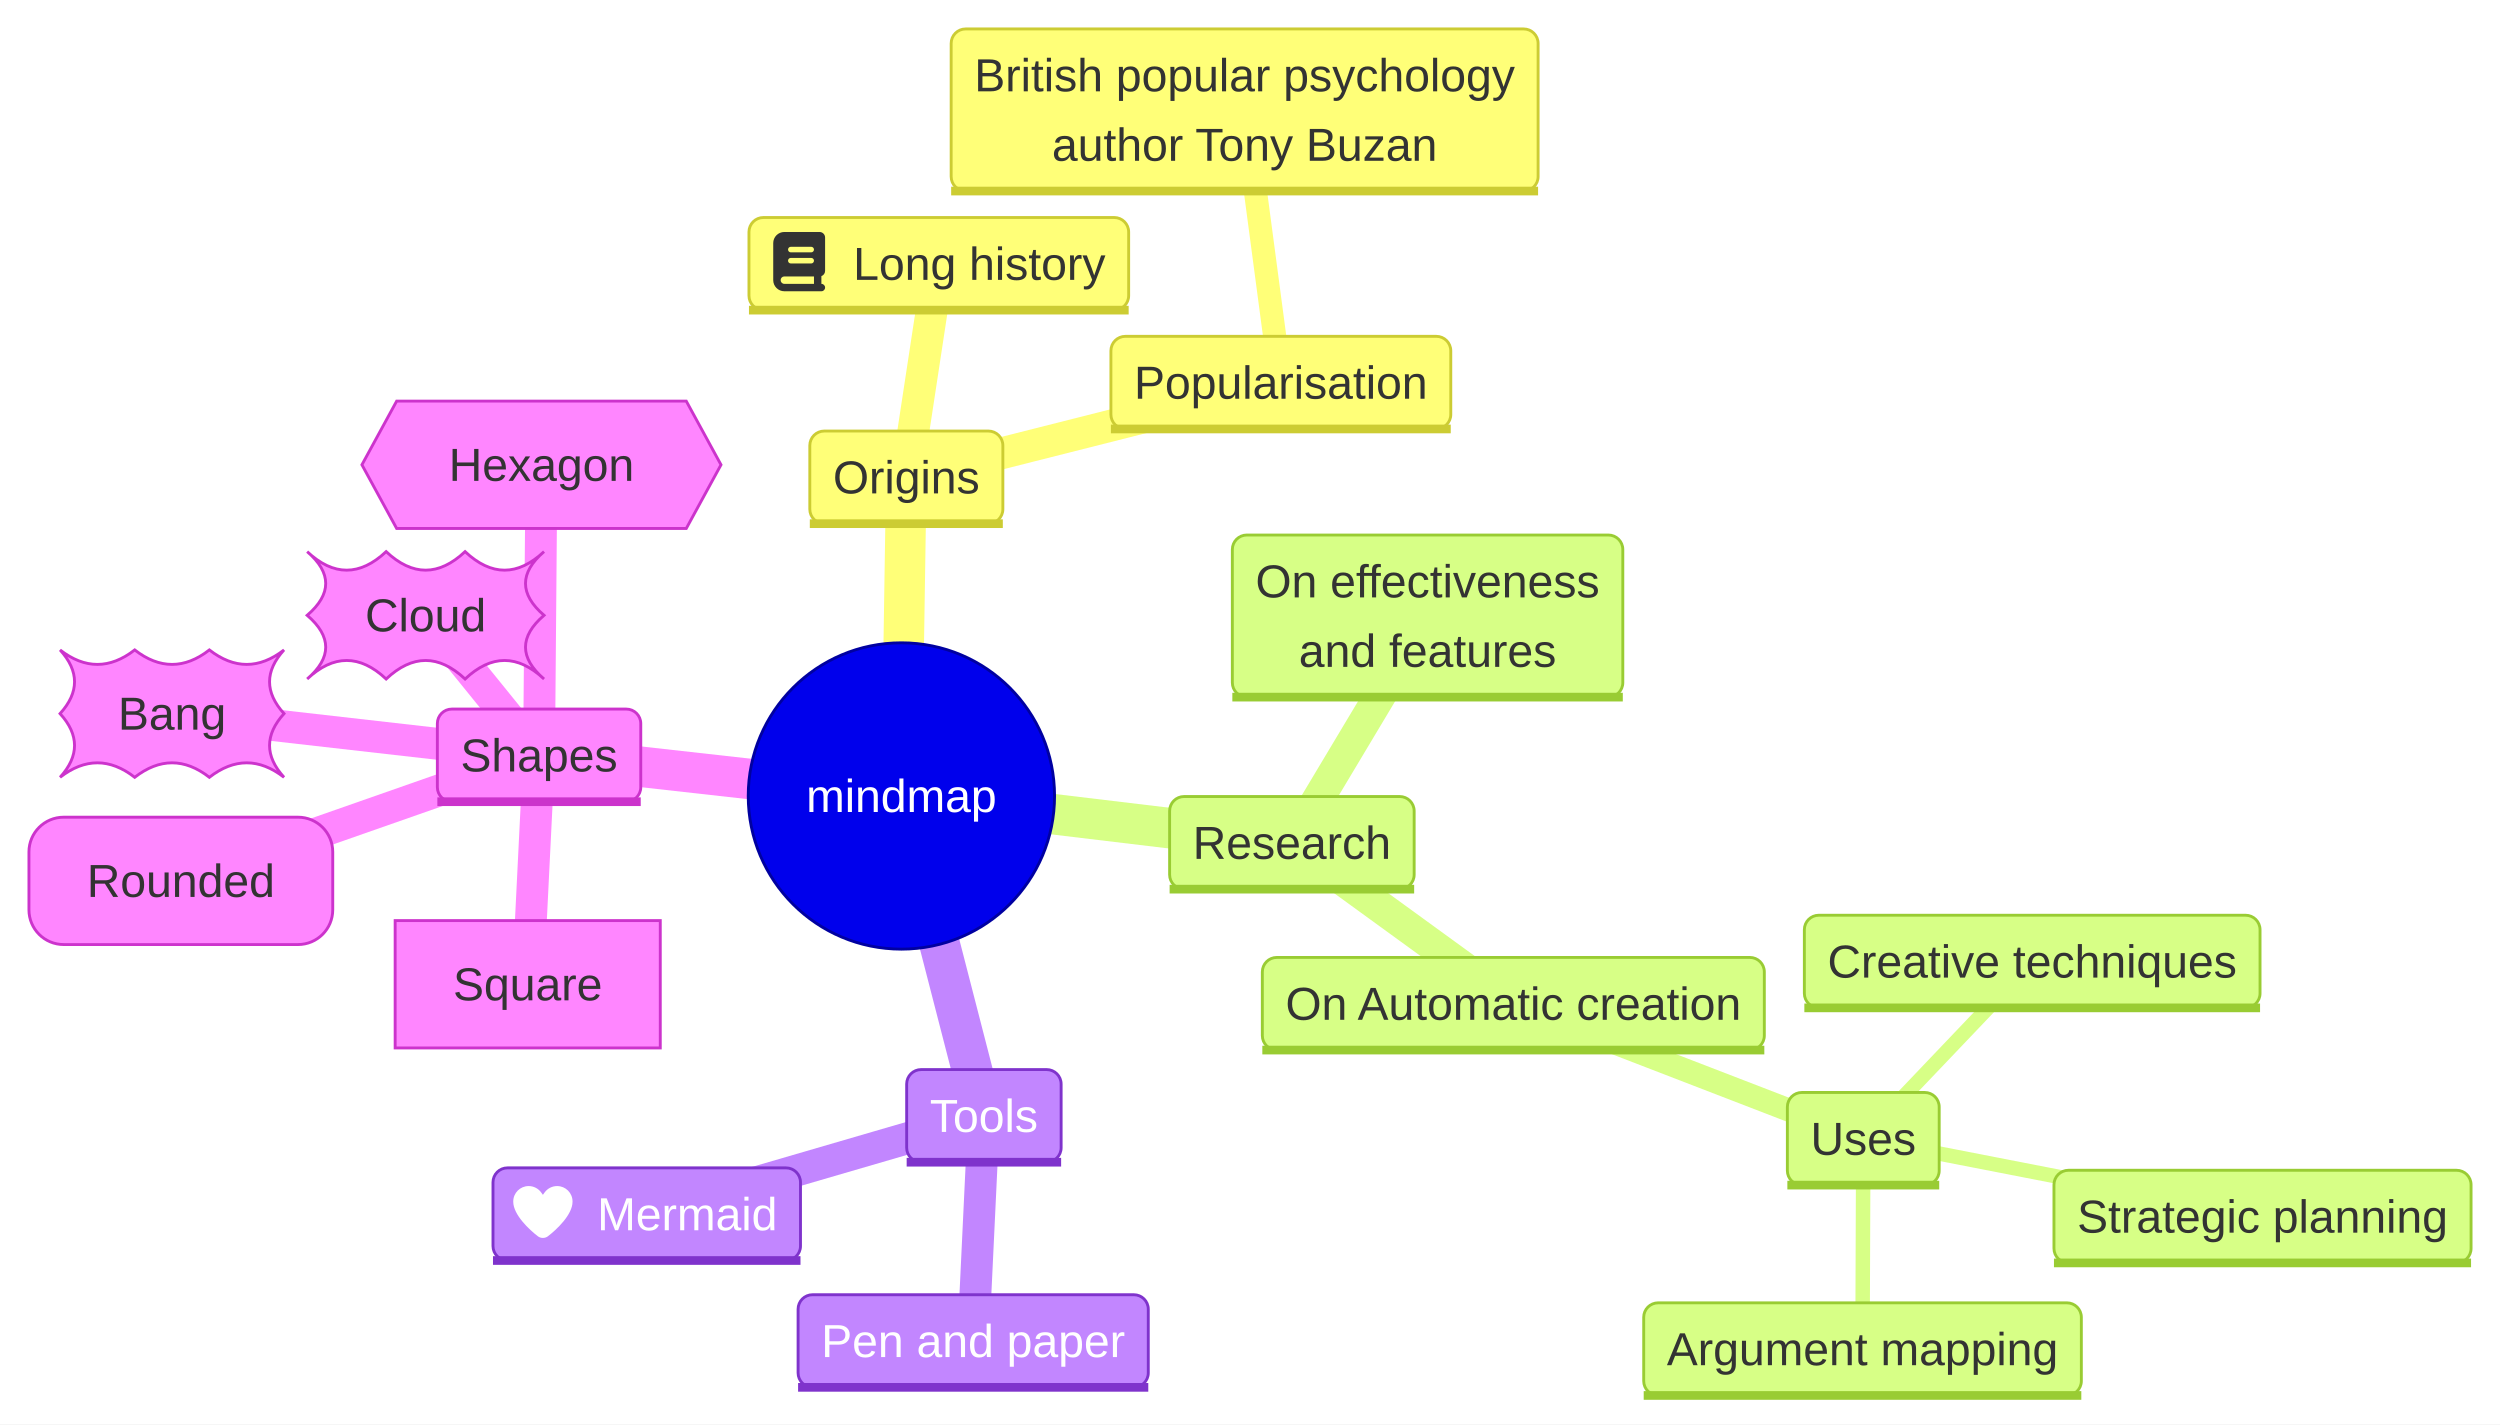
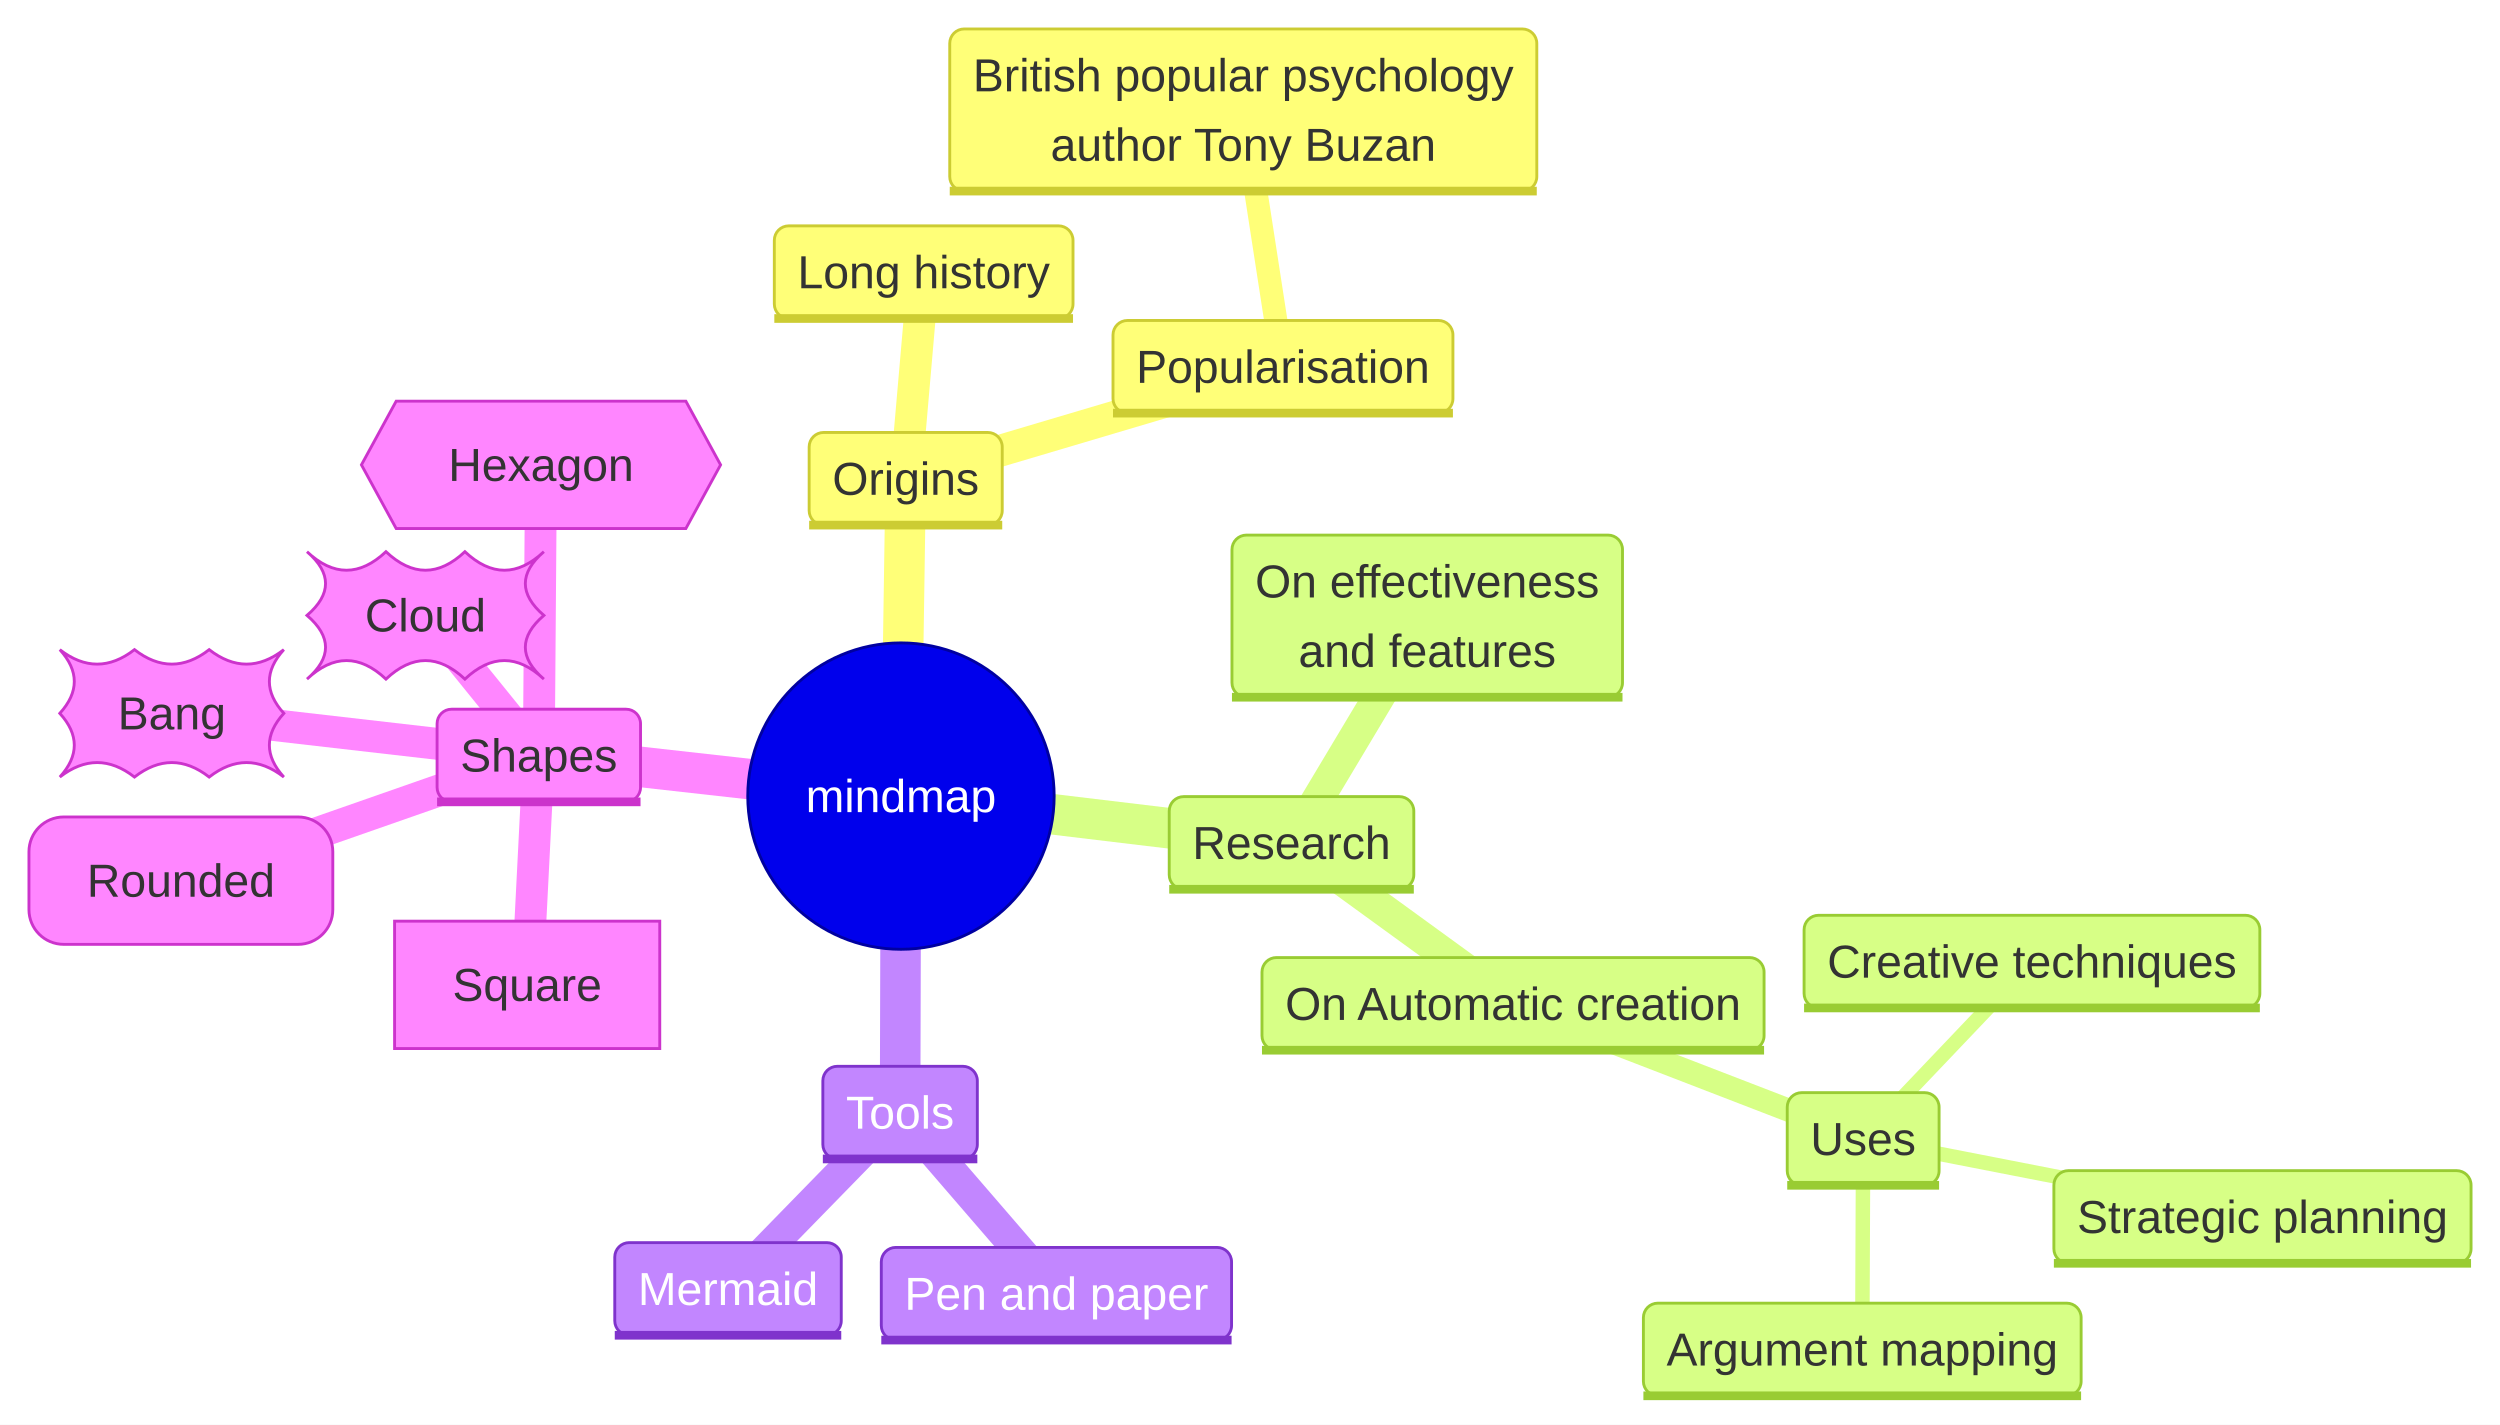
- <svg xmlns="http://www.w3.org/2000/svg" id="mermaid" class="mindmap" width="863.66" height="492.08" viewBox="-311.4 -274.98 863.66 492.08" role="graphics-document document" aria-roledescription="mindmap">
+ <svg xmlns="http://www.w3.org/2000/svg" id="mermaid" class="mindmap" width="863.5" height="492.11" viewBox="-311.19 -274.97 863.5 492.11" role="graphics-document document" aria-roledescription="mindmap">
  <style>#mermaid{font-family:"trebuchet ms",verdana,arial,sans-serif;font-size:16px;fill:#333;}#mermaid .mt{font-size:16px;}#mermaid .me{fill:none;}#mermaid .ic{fill:#fff;stroke:#333;stroke-width:1px;}#mermaid .ict{font-size:11px;font-weight:bold;fill:#333;}</style>
-   <rect x="-311.4" y="-274.98" width="863.66" height="492.08" fill="white" />
-   <path class="me" stroke="#ffff78" stroke-width="14" d="M0,0L1.7,-110.07" />
-   <path class="me" stroke="#ffff78" stroke-width="11" d="M1.7,-110.07L12.93,-183.84" />
-   <path class="me" stroke="#ffff78" stroke-width="11" d="M1.7,-110.07L131.08,-142.79" />
-   <path class="me" stroke="#ffff78" stroke-width="8" d="M131.08,-142.79L118.57,-236.98" />
-   <path class="me" stroke="#d7ff86" stroke-width="14" d="M0,0L134.9,16.19" />
-   <path class="me" stroke="#d7ff86" stroke-width="11" d="M134.9,16.19L181.77,-62.15" />
-   <path class="me" stroke="#d7ff86" stroke-width="11" d="M134.9,16.19L211.4,71.78" />
-   <path class="me" stroke="#d7ff86" stroke-width="8" d="M211.4,71.78L332.3,118.43" />
-   <path class="me" stroke="#d7ff86" stroke-width="5" d="M332.3,118.43L390.65,57.2" />
-   <path class="me" stroke="#d7ff86" stroke-width="5" d="M332.3,118.43L470.22,145.31" />
-   <path class="me" stroke="#d7ff86" stroke-width="5" d="M332.3,118.43L332.03,191.1" />
-   <path class="me" stroke="#c286ff" stroke-width="14" d="M0,0L28.5,110.52" />
-   <path class="me" stroke="#c286ff" stroke-width="11" d="M28.5,110.52L24.8,188.3" />
-   <path class="me" stroke="#c286ff" stroke-width="11" d="M28.5,110.52L-87.97,144.48" />
-   <path class="me" stroke="#ff86ff" stroke-width="14" d="M0,0L-125.18,-14.02" />
-   <path class="me" stroke="#ff86ff" stroke-width="11" d="M-125.18,-14.02L-129.09,65.05" />
-   <path class="me" stroke="#ff86ff" stroke-width="11" d="M-125.18,-14.02L-248.92,29.33" />
-   <path class="me" stroke="#ff86ff" stroke-width="11" d="M-125.18,-14.02L-251.96,-28.45" />
-   <path class="me" stroke="#ff86ff" stroke-width="11" d="M-125.18,-14.02L-164.37,-62.41" />
-   <path class="me" stroke="#ff86ff" stroke-width="11" d="M-125.18,-14.02L-124.34,-114.41" />
+   <rect x="-311.19" y="-274.97" width="863.5" height="492.11" fill="white" />
+   <path class="me" stroke="#ffff78" stroke-width="14" d="M0,0L1.64,-109.6" />
+   <path class="me" stroke="#ffff78" stroke-width="11" d="M1.64,-109.6L7.85,-180.96" />
+   <path class="me" stroke="#ffff78" stroke-width="11" d="M1.64,-109.6L131.94,-148.28" />
+   <path class="me" stroke="#ffff78" stroke-width="8" d="M131.94,-148.28L118.23,-236.97" />
+   <path class="me" stroke="#d7ff86" stroke-width="14" d="M0,0L134.9,16.18" />
+   <path class="me" stroke="#d7ff86" stroke-width="11" d="M134.9,16.18L181.77,-62.15" />
+   <path class="me" stroke="#d7ff86" stroke-width="11" d="M134.9,16.18L211.41,71.77" />
+   <path class="me" stroke="#d7ff86" stroke-width="8" d="M211.41,71.77L332.34,118.43" />
+   <path class="me" stroke="#d7ff86" stroke-width="5" d="M332.34,118.43L390.65,57.17" />
+   <path class="me" stroke="#d7ff86" stroke-width="5" d="M332.34,118.43L470.26,145.37" />
+   <path class="me" stroke="#d7ff86" stroke-width="5" d="M332.34,118.43L332.03,191.14" />
+   <path class="me" stroke="#c286ff" stroke-width="14" d="M0,0L-0.3,109.33" />
+   <path class="me" stroke="#c286ff" stroke-width="11" d="M-0.3,109.33L53.7,171.89" />
+   <path class="me" stroke="#c286ff" stroke-width="11" d="M-0.3,109.33L-59.74,170.23" />
+   <path class="me" stroke="#ff86ff" stroke-width="14" d="M0,0L-125.09,-14.01" />
+   <path class="me" stroke="#ff86ff" stroke-width="11" d="M-125.09,-14.01L-129.1,65.2" />
+   <path class="me" stroke="#ff86ff" stroke-width="11" d="M-125.09,-14.01L-248.71,29.21" />
+   <path class="me" stroke="#ff86ff" stroke-width="11" d="M-125.09,-14.01L-251.84,-28.58" />
+   <path class="me" stroke="#ff86ff" stroke-width="11" d="M-125.09,-14.01L-164.25,-62.41" />
+   <path class="me" stroke="#ff86ff" stroke-width="11" d="M-125.09,-14.01L-124.32,-114.41" />
  <g class="mindmap-node section--1" fill="#0000ec" stroke="#0000a0">
    <circle cx="0" cy="0" r="52.91" />
  </g>
  <text class="mt" fill="#fff" x="0" y="0" text-anchor="middle" dominant-baseline="central">mindmap</text>
  <g class="mindmap-node section-0" fill="#ffff78" stroke="#cccc33">
-     <rect x="-31.64" y="-126.07" width="66.69" height="32" rx="5" />
-     <line stroke-width="3" x1="-31.64" y1="-94.07" x2="35.04" y2="-94.07" />
+     <rect x="-31.71" y="-125.6" width="66.69" height="32" rx="5" />
+     <line stroke-width="3" x1="-31.71" y1="-93.6" x2="34.98" y2="-93.6" />
  </g>
-   <text class="mt" x="1.7" y="-110.07" text-anchor="middle" dominant-baseline="central">Origins</text>
+   <text class="mt" x="1.64" y="-109.6" text-anchor="middle" dominant-baseline="central">Origins</text>
  <g class="mindmap-node section-0" fill="#ffff78" stroke="#cccc33">
-     <rect x="-52.66" y="-199.84" width="131.17" height="32" rx="5" />
-     <line stroke-width="3" x1="-52.66" y1="-167.84" x2="78.51" y2="-167.84" />
+     <rect x="-43.74" y="-196.96" width="103.17" height="32" rx="5" />
+     <line stroke-width="3" x1="-43.74" y1="-164.96" x2="59.43" y2="-164.96" />
  </g>
-   <g class="icon">
-     <path class="mt" transform="translate(-44.28,-194.84) scale(0.04)" d="M384 512L96 512c-53 0-96-43-96-96L0 96C0 43 43 0 96 0L400 0c26.5 0 48 21.5 48 48l0 288c0 20.9-13.4 38.7-32 45.3l0 66.7c17.7 0 32 14.3 32 32s-14.3 32-32 32l-32 0zM96 384c-17.7 0-32 14.3-32 32s14.3 32 32 32l256 0 0-64-256 0zm32-232c0 13.3 10.7 24 24 24l176 0c13.3 0 24-10.7 24-24s-10.7-24-24-24l-176 0c-13.3 0-24 10.7-24 24zm24 72c-13.3 0-24 10.7-24 24s10.7 24 24 24l176 0c13.3 0 24-10.7 24-24s-10.7-24-24-24l-176 0z" />
+   <text class="mt" x="7.85" y="-180.96" text-anchor="middle" dominant-baseline="central">Long history</text>
+   <g class="mindmap-node section-0" fill="#ffff78" stroke="#cccc33">
+     <rect x="73.24" y="-164.28" width="117.41" height="32" rx="5" />
+     <line stroke-width="3" x1="73.24" y1="-132.28" x2="190.65" y2="-132.28" />
  </g>
-   <text class="mt" x="26.93" y="-183.84" text-anchor="middle" dominant-baseline="central">Long history</text>
+   <text class="mt" x="131.94" y="-148.28" text-anchor="middle" dominant-baseline="central">Popularisation</text>
  <g class="mindmap-node section-0" fill="#ffff78" stroke="#cccc33">
-     <rect x="72.38" y="-158.79" width="117.41" height="32" rx="5" />
-     <line stroke-width="3" x1="72.38" y1="-126.79" x2="189.78" y2="-126.79" />
+     <rect x="16.85" y="-264.97" width="202.77" height="56" rx="5" />
+     <line stroke-width="3" x1="16.85" y1="-208.97" x2="219.61" y2="-208.97" />
  </g>
-   <text class="mt" x="131.08" y="-142.79" text-anchor="middle" dominant-baseline="central">Popularisation</text>
-   <g class="mindmap-node section-0" fill="#ffff78" stroke="#cccc33">
-     <rect x="17.19" y="-264.98" width="202.77" height="56" rx="5" />
-     <line stroke-width="3" x1="17.19" y1="-208.98" x2="219.95" y2="-208.98" />
+   <text class="mt" x="118.23" y="-248.97" text-anchor="middle" dominant-baseline="central">British popular psychology</text>
+   <text class="mt" x="118.23" y="-224.97" text-anchor="middle" dominant-baseline="central">author Tony Buzan</text>
+   <g class="mindmap-node section-1" fill="#d7ff86" stroke="#99cc33">
+     <rect x="92.66" y="0.18" width="84.48" height="32" rx="5" />
+     <line stroke-width="3" x1="92.66" y1="32.18" x2="177.14" y2="32.18" />
  </g>
-   <text class="mt" x="118.57" y="-248.98" text-anchor="middle" dominant-baseline="central">British popular psychology</text>
-   <text class="mt" x="118.57" y="-224.98" text-anchor="middle" dominant-baseline="central">author Tony Buzan</text>
-   <g class="mindmap-node section-1" fill="#d7ff86" stroke="#99cc33">
-     <rect x="92.66" y="0.19" width="84.48" height="32" rx="5" />
-     <line stroke-width="3" x1="92.66" y1="32.19" x2="177.14" y2="32.19" />
-   </g>
-   <text class="mt" x="134.9" y="16.19" text-anchor="middle" dominant-baseline="central">Research</text>
+   <text class="mt" x="134.9" y="16.18" text-anchor="middle" dominant-baseline="central">Research</text>
  <g class="mindmap-node section-1" fill="#d7ff86" stroke="#99cc33">
    <rect x="114.33" y="-90.15" width="134.89" height="56" rx="5" />
    <line stroke-width="3" x1="114.33" y1="-34.15" x2="249.22" y2="-34.15" />
  </g>
  <text class="mt" x="181.77" y="-74.15" text-anchor="middle" dominant-baseline="central">On effectiveness</text>
  <text class="mt" x="181.77" y="-50.15" text-anchor="middle" dominant-baseline="central">and features</text>
  <g class="mindmap-node section-1" fill="#d7ff86" stroke="#99cc33">
-     <rect x="124.69" y="55.78" width="173.42" height="32" rx="5" />
-     <line stroke-width="3" x1="124.69" y1="87.78" x2="298.11" y2="87.78" />
+     <rect x="124.7" y="55.77" width="173.42" height="32" rx="5" />
+     <line stroke-width="3" x1="124.7" y1="87.77" x2="298.12" y2="87.77" />
  </g>
-   <text class="mt" x="211.4" y="71.78" text-anchor="middle" dominant-baseline="central">On Automatic creation</text>
+   <text class="mt" x="211.41" y="71.77" text-anchor="middle" dominant-baseline="central">On Automatic creation</text>
  <g class="mindmap-node section-1" fill="#d7ff86" stroke="#99cc33">
-     <rect x="306.07" y="102.43" width="52.45" height="32" rx="5" />
-     <line stroke-width="3" x1="306.07" y1="134.43" x2="358.53" y2="134.43" />
+     <rect x="306.12" y="102.43" width="52.45" height="32" rx="5" />
+     <line stroke-width="3" x1="306.12" y1="134.43" x2="358.57" y2="134.43" />
  </g>
-   <text class="mt" x="332.3" y="118.43" text-anchor="middle" dominant-baseline="central">Uses</text>
+   <text class="mt" x="332.34" y="118.43" text-anchor="middle" dominant-baseline="central">Uses</text>
  <g class="mindmap-node section-1" fill="#d7ff86" stroke="#99cc33">
-     <rect x="311.94" y="41.2" width="157.42" height="32" rx="5" />
-     <line stroke-width="3" x1="311.94" y1="73.2" x2="469.37" y2="73.2" />
+     <rect x="311.94" y="41.17" width="157.42" height="32" rx="5" />
+     <line stroke-width="3" x1="311.94" y1="73.17" x2="469.36" y2="73.17" />
  </g>
-   <text class="mt" x="390.65" y="57.2" text-anchor="middle" dominant-baseline="central">Creative techniques</text>
+   <text class="mt" x="390.65" y="57.17" text-anchor="middle" dominant-baseline="central">Creative techniques</text>
  <g class="mindmap-node section-1" fill="#d7ff86" stroke="#99cc33">
-     <rect x="398.17" y="129.31" width="144.09" height="32" rx="5" />
-     <line stroke-width="3" x1="398.17" y1="161.31" x2="542.26" y2="161.31" />
+     <rect x="398.22" y="129.37" width="144.09" height="32" rx="5" />
+     <line stroke-width="3" x1="398.22" y1="161.37" x2="542.31" y2="161.37" />
  </g>
-   <text class="mt" x="470.22" y="145.31" text-anchor="middle" dominant-baseline="central">Strategic planning</text>
+   <text class="mt" x="470.26" y="145.37" text-anchor="middle" dominant-baseline="central">Strategic planning</text>
  <g class="mindmap-node section-1" fill="#d7ff86" stroke="#99cc33">
-     <rect x="256.44" y="175.1" width="151.19" height="32" rx="5" />
-     <line stroke-width="3" x1="256.44" y1="207.1" x2="407.62" y2="207.1" />
+     <rect x="256.44" y="175.14" width="151.19" height="32" rx="5" />
+     <line stroke-width="3" x1="256.44" y1="207.14" x2="407.62" y2="207.14" />
  </g>
-   <text class="mt" x="332.03" y="191.1" text-anchor="middle" dominant-baseline="central">Argument mapping</text>
+   <text class="mt" x="332.03" y="191.14" text-anchor="middle" dominant-baseline="central">Argument mapping</text>
  <g class="mindmap-node section-2" fill="#c286ff" stroke="#7f33cc">
-     <rect x="1.82" y="94.52" width="53.36" height="32" rx="5" />
-     <line stroke-width="3" x1="1.82" y1="126.52" x2="55.18" y2="126.52" />
+     <rect x="-26.98" y="93.33" width="53.36" height="32" rx="5" />
+     <line stroke-width="3" x1="-26.98" y1="125.33" x2="26.38" y2="125.33" />
  </g>
-   <text class="mt" fill="#fff" x="28.5" y="110.52" text-anchor="middle" dominant-baseline="central">Tools</text>
+   <text class="mt" fill="#fff" x="-0.3" y="109.33" text-anchor="middle" dominant-baseline="central">Tools</text>
  <g class="mindmap-node section-2" fill="#c286ff" stroke="#7f33cc">
-     <rect x="-35.69" y="172.3" width="120.98" height="32" rx="5" />
-     <line stroke-width="3" x1="-35.69" y1="204.3" x2="85.29" y2="204.3" />
+     <rect x="-6.79" y="155.89" width="120.98" height="32" rx="5" />
+     <line stroke-width="3" x1="-6.79" y1="187.89" x2="114.2" y2="187.89" />
  </g>
-   <text class="mt" fill="#fff" x="24.8" y="188.3" text-anchor="middle" dominant-baseline="central">Pen and paper</text>
+   <text class="mt" fill="#fff" x="53.7" y="171.89" text-anchor="middle" dominant-baseline="central">Pen and paper</text>
  <g class="mindmap-node section-2 urgent large" fill="#c286ff" stroke="#7f33cc">
-     <rect x="-141.09" y="128.48" width="106.23" height="32" rx="5" />
-     <line stroke-width="3" x1="-141.09" y1="160.48" x2="-34.86" y2="160.48" />
+     <rect x="-98.85" y="154.23" width="78.23" height="32" rx="5" />
+     <line stroke-width="3" x1="-98.85" y1="186.23" x2="-20.62" y2="186.23" />
  </g>
-   <g class="icon">
-     <path class="mt" fill="#fff" transform="translate(-134.09,133.48) scale(0.04)" d="M241 87.1l15 20.7 15-20.7C296 52.5 336.2 32 378.9 32 452.4 32 512 91.6 512 165.1l0 2.6c0 112.2-139.9 242.5-212.9 298.2-12.4 9.4-27.6 14.1-43.1 14.1s-30.8-4.6-43.1-14.1C139.9 410.2 0 279.9 0 167.7l0-2.6C0 91.6 59.6 32 133.1 32 175.8 32 216 52.5 241 87.1z" />
+   <text class="mt" fill="#fff" x="-59.74" y="170.23" text-anchor="middle" dominant-baseline="central">Mermaid</text>
+   <g class="mindmap-node section-3" fill="#ff86ff" stroke="#cc33cc">
+     <rect x="-160.22" y="-30.01" width="70.27" height="32" rx="5" />
+     <line stroke-width="3" x1="-160.22" y1="1.99" x2="-89.95" y2="1.99" />
  </g>
-   <text class="mt" fill="#fff" x="-73.97" y="144.48" text-anchor="middle" dominant-baseline="central">Mermaid</text>
+   <text class="mt" x="-125.09" y="-14.01" text-anchor="middle" dominant-baseline="central">Shapes</text>
  <g class="mindmap-node section-3" fill="#ff86ff" stroke="#cc33cc">
-     <rect x="-160.31" y="-30.02" width="70.27" height="32" rx="5" />
-     <line stroke-width="3" x1="-160.31" y1="1.98" x2="-90.05" y2="1.98" />
+     <rect x="-174.9" y="43.2" width="91.59" height="44" />
  </g>
-   <text class="mt" x="-125.18" y="-14.02" text-anchor="middle" dominant-baseline="central">Shapes</text>
+   <text class="mt" x="-129.1" y="65.2" text-anchor="middle" dominant-baseline="central">Square</text>
  <g class="mindmap-node section-3" fill="#ff86ff" stroke="#cc33cc">
-     <rect x="-174.89" y="43.05" width="91.59" height="44" />
+     <rect x="-301.19" y="7.21" width="104.95" height="44" rx="12" />
  </g>
-   <text class="mt" x="-129.09" y="65.05" text-anchor="middle" dominant-baseline="central">Square</text>
+   <text class="mt" x="-248.71" y="29.21" text-anchor="middle" dominant-baseline="central">Rounded</text>
  <g class="mindmap-node section-3" fill="#ff86ff" stroke="#cc33cc">
-     <rect x="-301.4" y="7.33" width="104.95" height="44" rx="12" />
+     <path d="M-290.53,-50.58Q-277.63,-40.58 -264.74,-50.58Q-251.84,-40.58 -238.94,-50.58Q-226.05,-40.58 -213.15,-50.58Q-223.15,-39.58 -213.15,-28.58Q-223.15,-17.58 -213.15,-6.58Q-226.05,-16.58 -238.94,-6.58Q-251.84,-16.58 -264.74,-6.58Q-277.63,-16.58 -290.53,-6.58Q-280.53,-17.58 -290.53,-28.58Q-280.53,-39.58 -290.53,-50.58Z" />
  </g>
-   <text class="mt" x="-248.92" y="29.33" text-anchor="middle" dominant-baseline="central">Rounded</text>
+   <text class="mt" x="-251.84" y="-28.58" text-anchor="middle" dominant-baseline="central">Bang</text>
  <g class="mindmap-node section-3" fill="#ff86ff" stroke="#cc33cc">
-     <path d="M-290.65,-50.45Q-277.75,-40.45 -264.86,-50.45Q-251.96,-40.45 -239.07,-50.45Q-226.17,-40.45 -213.28,-50.45Q-223.28,-39.45 -213.28,-28.45Q-223.28,-17.45 -213.28,-6.45Q-226.17,-16.45 -239.07,-6.45Q-251.96,-16.45 -264.86,-6.45Q-277.75,-16.45 -290.65,-6.45Q-280.65,-17.45 -290.65,-28.45Q-280.65,-39.45 -290.65,-50.45Z" />
+     <path d="M-205.15,-84.41Q-191.52,-71.61 -177.88,-84.41Q-164.25,-71.61 -150.61,-84.41Q-136.98,-71.61 -123.34,-84.41Q-136.14,-73.41 -123.34,-62.41Q-136.14,-51.41 -123.34,-40.41Q-136.98,-53.21 -150.61,-40.41Q-164.25,-53.21 -177.88,-40.41Q-191.52,-53.21 -205.15,-40.41Q-192.35,-51.41 -205.15,-62.41Q-192.35,-73.41 -205.15,-84.41Z" />
  </g>
-   <text class="mt" x="-251.96" y="-28.45" text-anchor="middle" dominant-baseline="central">Bang</text>
+   <text class="mt" x="-164.25" y="-62.41" text-anchor="middle" dominant-baseline="central">Cloud</text>
  <g class="mindmap-node section-3" fill="#ff86ff" stroke="#cc33cc">
-     <path d="M-205.28,-84.41Q-191.64,-71.61 -178,-84.41Q-164.37,-71.61 -150.73,-84.41Q-137.1,-71.61 -123.46,-84.41Q-136.26,-73.41 -123.46,-62.41Q-136.26,-51.41 -123.46,-40.41Q-137.1,-53.21 -150.73,-40.41Q-164.37,-53.21 -178,-40.41Q-191.64,-53.21 -205.28,-40.41Q-192.48,-51.41 -205.28,-62.41Q-192.48,-73.41 -205.28,-84.41Z" />
+     <path d="M-186.35,-114.41L-174.35,-136.41L-74.3,-136.41L-62.3,-114.41L-74.3,-92.41L-174.35,-92.41Z" />
  </g>
-   <text class="mt" x="-164.37" y="-62.41" text-anchor="middle" dominant-baseline="central">Cloud</text>
-   <g class="mindmap-node section-3" fill="#ff86ff" stroke="#cc33cc">
-     <path d="M-186.37,-114.41L-174.37,-136.41L-74.32,-136.41L-62.32,-114.41L-74.32,-92.41L-174.37,-92.41Z" />
-   </g>
-   <text class="mt" x="-124.34" y="-114.41" text-anchor="middle" dominant-baseline="central">Hexagon</text>
+   <text class="mt" x="-124.32" y="-114.41" text-anchor="middle" dominant-baseline="central">Hexagon</text>
</svg>
